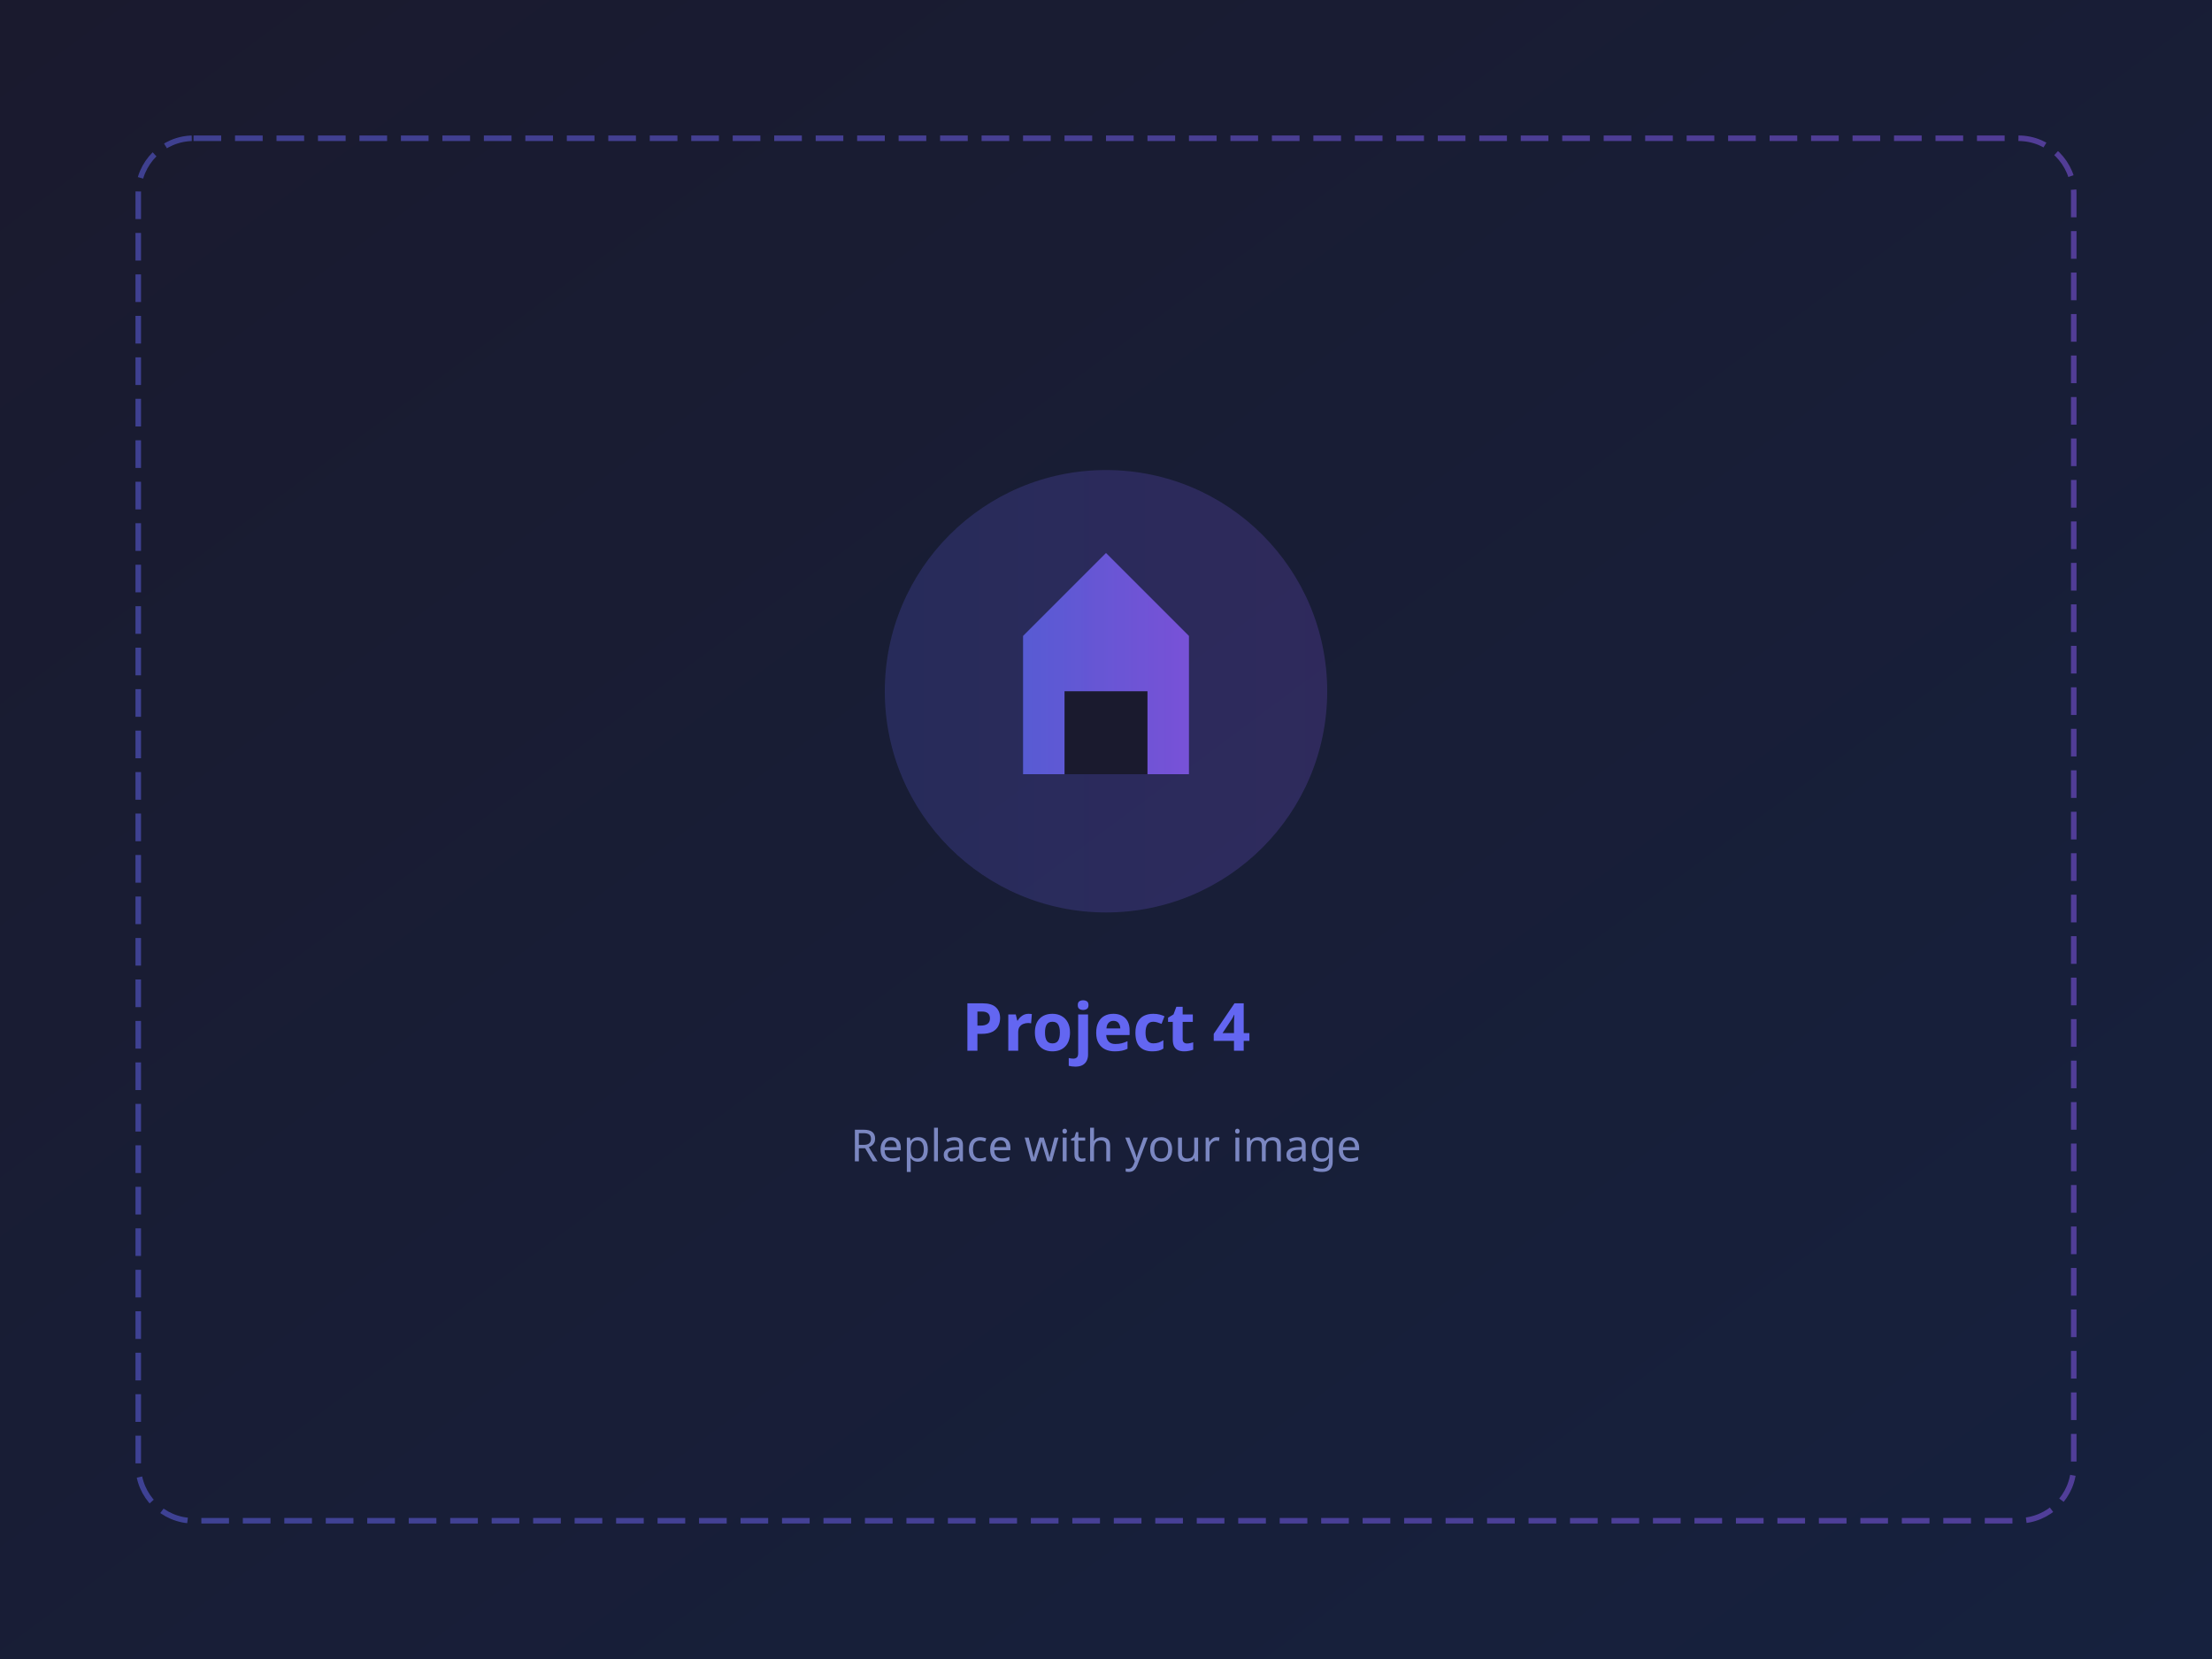
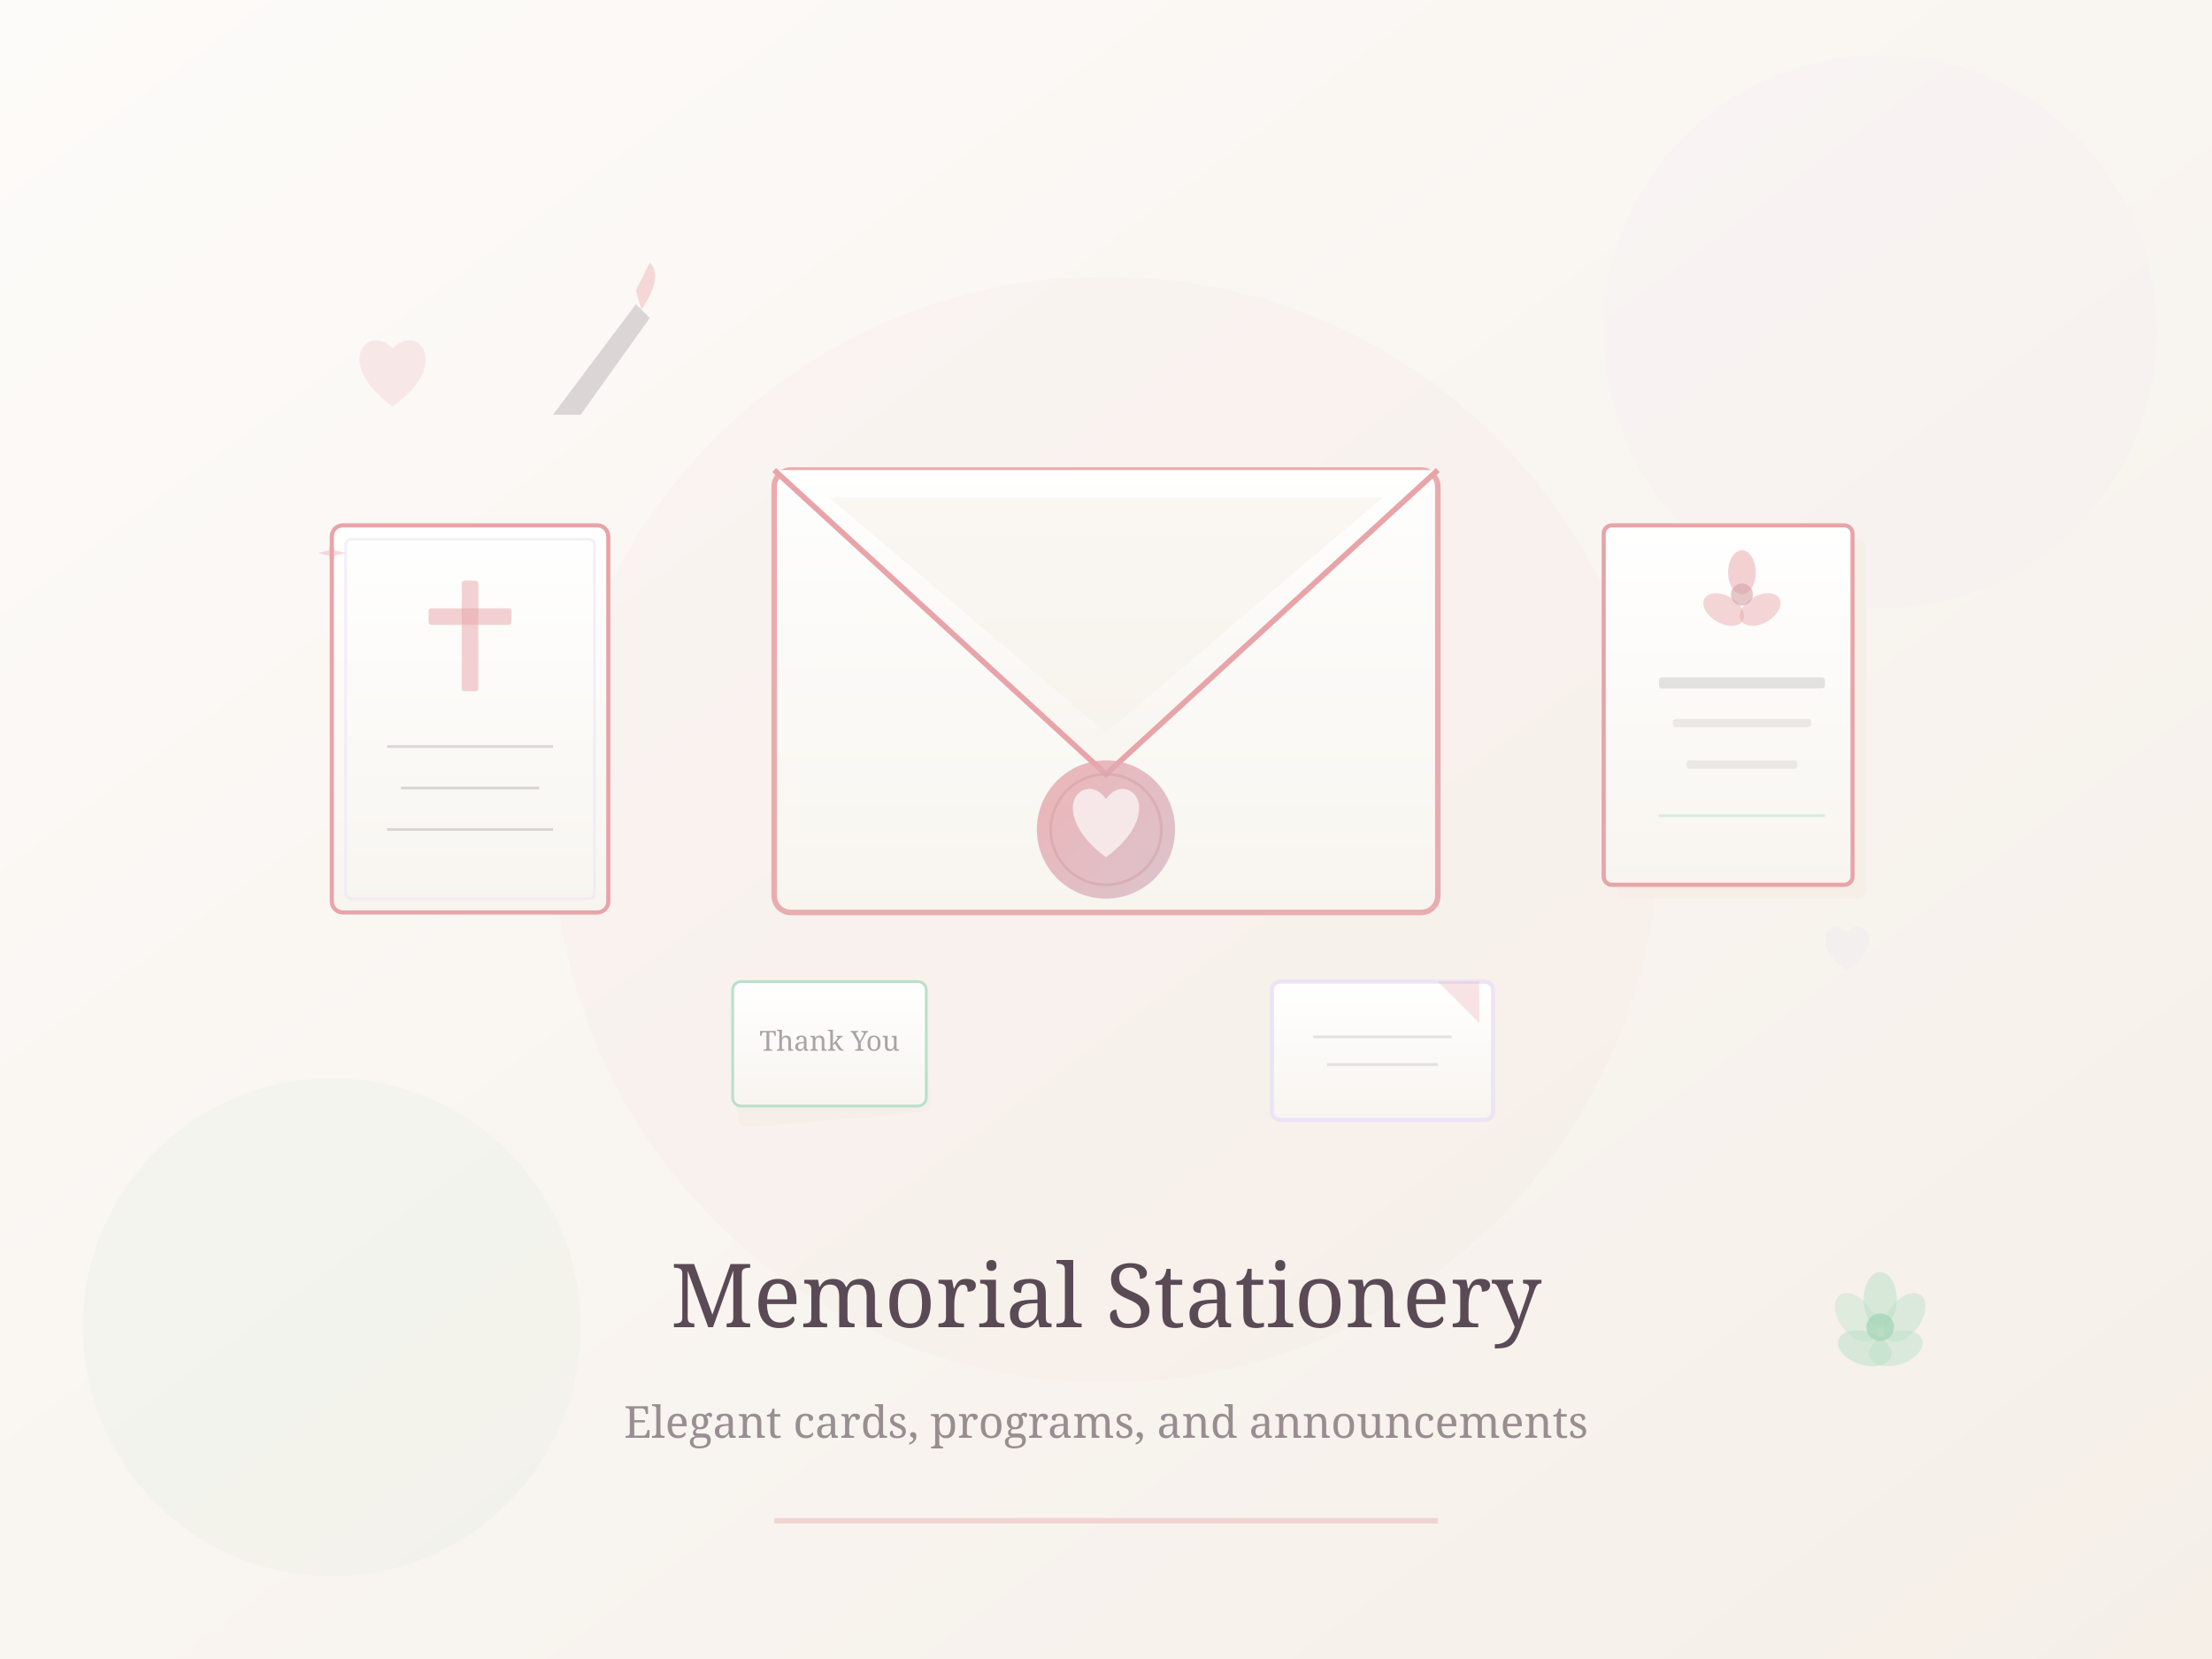
<svg xmlns="http://www.w3.org/2000/svg" width="800" height="600" viewBox="0 0 800 600">
  <defs>
    <linearGradient id="bg4" x1="0%" y1="0%" x2="100%" y2="100%">
-       <stop offset="0%" style="stop-color:#1a1a2e;stop-opacity:1" />
-       <stop offset="100%" style="stop-color:#16213e;stop-opacity:1" />
+       <stop offset="0%" style="stop-color:#fdfbf9;stop-opacity:1" />
+       <stop offset="100%" style="stop-color:#f5efe8;stop-opacity:1" />
    </linearGradient>
-     <linearGradient id="accent4" x1="0%" y1="0%" x2="100%" y2="0%">
-       <stop offset="0%" style="stop-color:#6366f1;stop-opacity:1" />
-       <stop offset="100%" style="stop-color:#8b5cf6;stop-opacity:1" />
+     <linearGradient id="coral4" x1="0%" y1="0%" x2="100%" y2="100%">
+       <stop offset="0%" style="stop-color:#e8a4a8;stop-opacity:1" />
+       <stop offset="100%" style="stop-color:#d4b8c4;stop-opacity:1" />
+     </linearGradient>
+     <linearGradient id="paper" x1="0%" y1="0%" x2="0%" y2="100%">
+       <stop offset="0%" style="stop-color:#ffffff;stop-opacity:1" />
+       <stop offset="100%" style="stop-color:#f8f5f0;stop-opacity:1" />
    </linearGradient>
  </defs>
  <rect width="800" height="600" fill="url(#bg4)" />
-   <rect x="50" y="50" width="700" height="500" rx="20" fill="none" stroke="url(#accent4)" stroke-width="2" stroke-dasharray="10,5" opacity="0.5" />
-   <circle cx="400" cy="250" r="80" fill="url(#accent4)" opacity="0.2" />
-   <path d="M370 230 L400 200 L430 230 L430 280 L370 280 Z" fill="url(#accent4)" opacity="0.8" />
-   <rect x="385" y="250" width="30" height="30" fill="#1a1a2e" />
-   <text x="400" y="380" font-family="system-ui, sans-serif" font-size="24" fill="#6366f1" text-anchor="middle" font-weight="600">Project 4</text>
-   <text x="400" y="420" font-family="system-ui, sans-serif" font-size="16" fill="#a5b4fc" text-anchor="middle" opacity="0.7">Replace with your image</text>
+   <circle cx="680" cy="120" r="100" fill="#ece4f5" opacity="0.12" />
+   <circle cx="120" cy="480" r="90" fill="#b8e0c8" opacity="0.1" />
+   <circle cx="400" cy="300" r="200" fill="#e8a4a8" opacity="0.05" />
+   <g transform="translate(400, 240)">
+     <rect x="-120" y="-70" width="240" height="160" rx="6" fill="url(#paper)" stroke="#e8a4a8" stroke-width="2" opacity="0.9" />
+     <path d="M-120 -70 L0 40 L120 -70" fill="url(#paper)" stroke="#e8a4a8" stroke-width="2" />
+     <path d="M-100 -60 L0 25 L100 -60" fill="#f5efe8" opacity="0.5" />
+     <circle cx="0" cy="60" r="25" fill="url(#coral4)" opacity="0.8" />
+     <circle cx="0" cy="60" r="20" fill="none" stroke="#d4a4a8" stroke-width="1" opacity="0.6" />
+     <path d="M0 -4 C0 -10 7 -14 12 -7 C17 -14 24 -10 24 -4 C24 6 12 14 12 14 C12 14 0 6 0 -4" transform="translate(-12, 56)" fill="#fdfbf9" opacity="0.7" />
+   </g>
+   <g transform="translate(170, 260)">
+     <rect x="-50" y="-70" width="100" height="140" rx="4" fill="url(#paper)" stroke="#e8a4a8" stroke-width="1.5" />
+     <rect x="-3" y="-50" width="6" height="40" rx="1" fill="#e8a4a8" opacity="0.5" />
+     <rect x="-15" y="-40" width="30" height="6" rx="1" fill="#e8a4a8" opacity="0.5" />
+     <line x1="-30" y1="10" x2="30" y2="10" stroke="#5a4a55" stroke-width="1" opacity="0.2" />
+     <line x1="-25" y1="25" x2="25" y2="25" stroke="#5a4a55" stroke-width="1" opacity="0.2" />
+     <line x1="-30" y1="40" x2="30" y2="40" stroke="#5a4a55" stroke-width="1" opacity="0.2" />
+     <rect x="-45" y="-65" width="90" height="130" rx="2" fill="none" stroke="#ece4f5" stroke-width="1" opacity="0.6" />
+   </g>
+   <g transform="translate(630, 260)">
+     <rect x="-45" y="-65" width="90" height="130" rx="3" fill="#f5efe8" />
+     <rect x="-50" y="-70" width="90" height="130" rx="3" fill="url(#paper)" stroke="#e8a4a8" stroke-width="1.5" />
+     <g transform="translate(0, -45)">
+       <ellipse cx="0" cy="-8" rx="5" ry="8" fill="#e8a4a8" opacity="0.5" />
+       <ellipse cx="8" cy="-3" rx="5" ry="8" fill="#e8a4a8" opacity="0.45" transform="rotate(60)" />
+       <ellipse cx="-8" cy="-3" rx="5" ry="8" fill="#e8a4a8" opacity="0.45" transform="rotate(-60)" />
+       <circle cx="0" cy="0" r="4" fill="#d4a4a8" opacity="0.6" />
+     </g>
+     <rect x="-30" y="-15" width="60" height="4" rx="1" fill="#5a4a55" opacity="0.15" />
+     <rect x="-25" y="0" width="50" height="3" rx="1" fill="#5a4a55" opacity="0.1" />
+     <rect x="-20" y="15" width="40" height="3" rx="1" fill="#5a4a55" opacity="0.1" />
+     <line x1="-30" y1="35" x2="30" y2="35" stroke="#b8e0c8" stroke-width="1" opacity="0.5" />
+   </g>
+   <g transform="translate(300, 380)">
+     <rect x="-35" y="-20" width="70" height="45" rx="3" fill="#f5efe8" transform="rotate(-5)" />
+     <rect x="-35" y="-25" width="70" height="45" rx="3" fill="url(#paper)" stroke="#b8e0c8" stroke-width="1" />
+     <text x="0" y="0" text-anchor="middle" font-family="Georgia, serif" font-size="10" fill="#5a4a55" opacity="0.5">Thank You</text>
+   </g>
+   <g transform="translate(500, 380)">
+     <rect x="-40" y="-25" width="80" height="50" rx="3" fill="url(#paper)" stroke="#ece4f5" stroke-width="1.5" />
+     <path d="M35 -25 L35 -10 L20 -25 Z" fill="#e8a4a8" opacity="0.3" />
+     <line x1="-25" y1="-5" x2="25" y2="-5" stroke="#5a4a55" stroke-width="1" opacity="0.15" />
+     <line x1="-20" y1="5" x2="20" y2="5" stroke="#5a4a55" stroke-width="1" opacity="0.15" />
+   </g>
+   <g transform="translate(200, 150)">
+     <path d="M0 0 L30 -40 L35 -35 L10 0 Z" fill="#5a4a55" opacity="0.2" />
+     <path d="M32 -38 Q40 -50 35 -55 L30 -45 Z" fill="#e8a4a8" opacity="0.4" />
+   </g>
+   <g transform="translate(680, 480)">
+     <ellipse cx="0" cy="-10" rx="6" ry="10" fill="#b8e0c8" opacity="0.5" />
+     <ellipse cx="9" cy="-3" rx="6" ry="10" fill="#b8e0c8" opacity="0.45" transform="rotate(72)" />
+     <ellipse cx="5" cy="8" rx="6" ry="10" fill="#b8e0c8" opacity="0.4" transform="rotate(144)" />
+     <ellipse cx="-5" cy="8" rx="6" ry="10" fill="#b8e0c8" opacity="0.45" transform="rotate(216)" />
+     <ellipse cx="-9" cy="-3" rx="6" ry="10" fill="#b8e0c8" opacity="0.5" transform="rotate(288)" />
+     <circle cx="0" cy="0" r="5" fill="#a0d4b4" opacity="0.7" />
+   </g>
+   <path d="M130 130 C130 124 136 120 142 126 C148 120 154 124 154 130 C154 139 142 147 142 147 C142 147 130 139 130 130" fill="#e8a4a8" opacity="0.2" />
+   <path d="M660 340 C660 336 664 333 668 337 C672 333 676 336 676 340 C676 346 668 351 668 351 C668 351 660 346 660 340" fill="#ece4f5" opacity="0.3" />
+   <g transform="translate(120, 200)">
+     <path d="M0 -5 L1 -1 L5 0 L1 1 L0 5 L-1 1 L-5 0 L-1 -1 Z" fill="#e8a4a8" opacity="0.4" />
+   </g>
+   <text x="400" y="480" text-anchor="middle" font-family="Georgia, serif" font-size="32" fill="#5a4a55" font-weight="500">
+     Memorial Stationery
+   </text>
+   <text x="400" y="520" text-anchor="middle" font-family="Georgia, serif" font-size="16" fill="#5a4a55" opacity="0.6">
+     Elegant cards, programs, and announcements
+   </text>
+   <line x1="280" y1="550" x2="520" y2="550" stroke="#e8a4a8" stroke-width="2" opacity="0.4" />
</svg>
